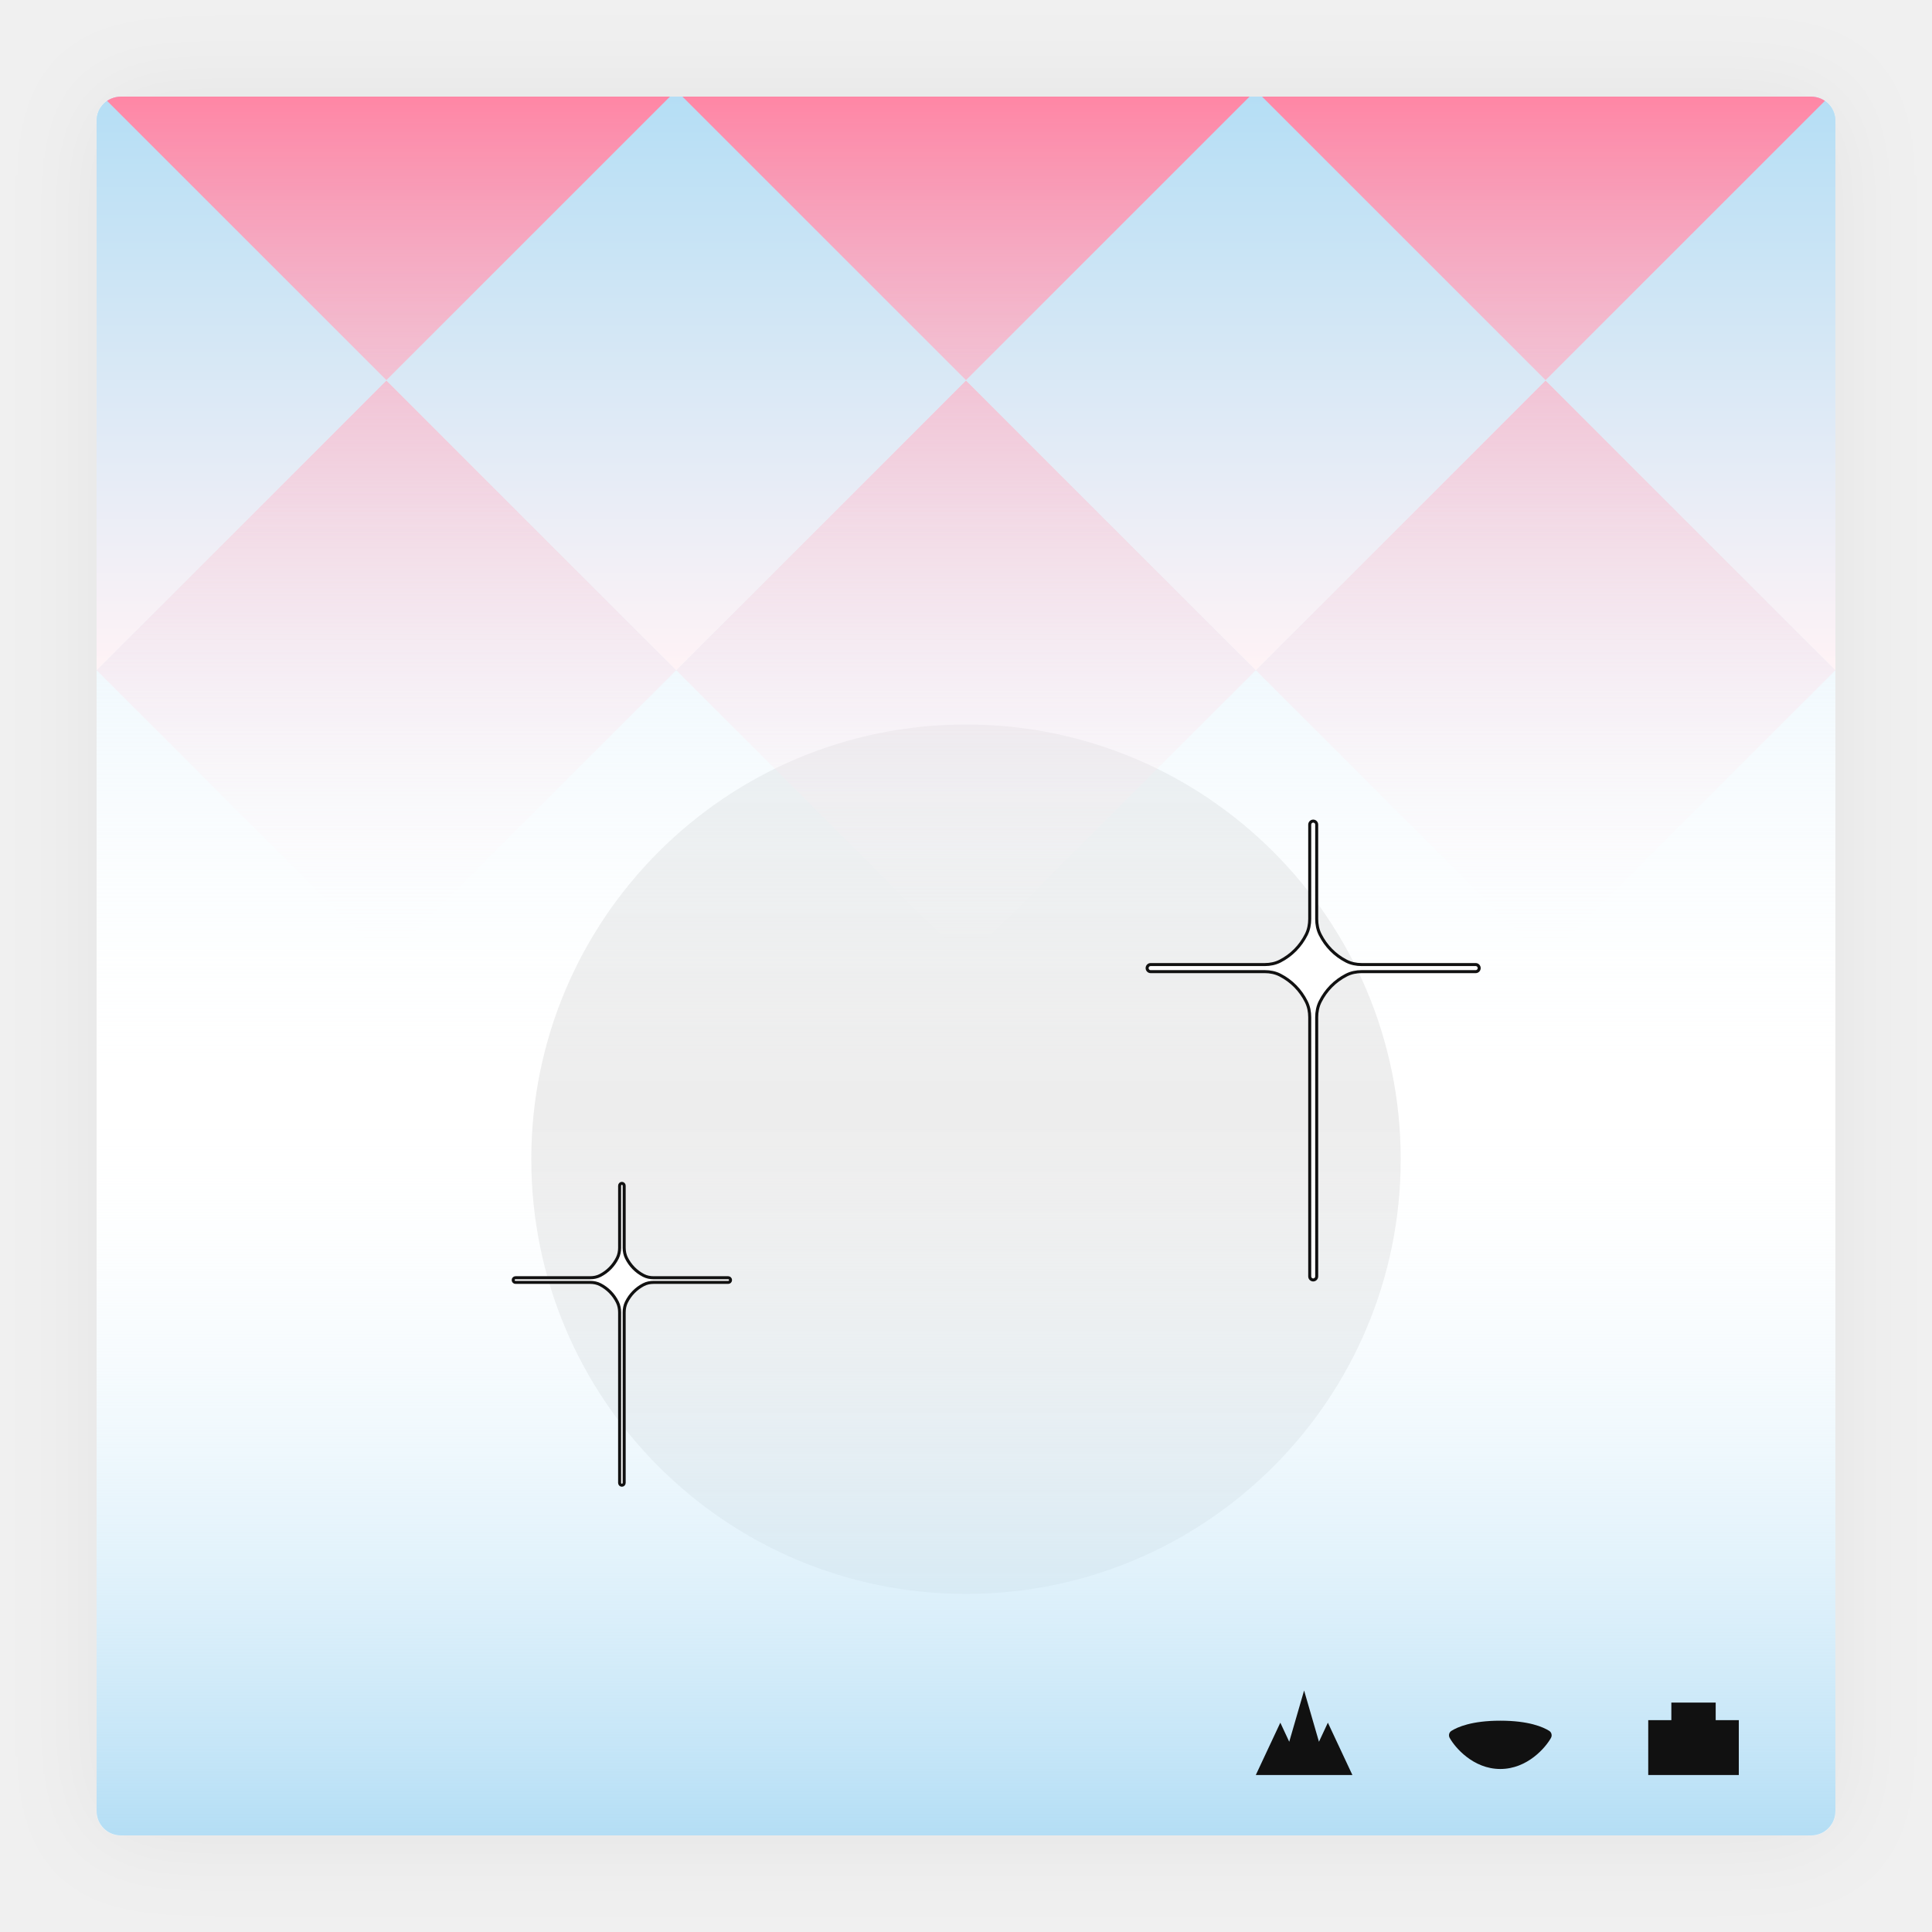
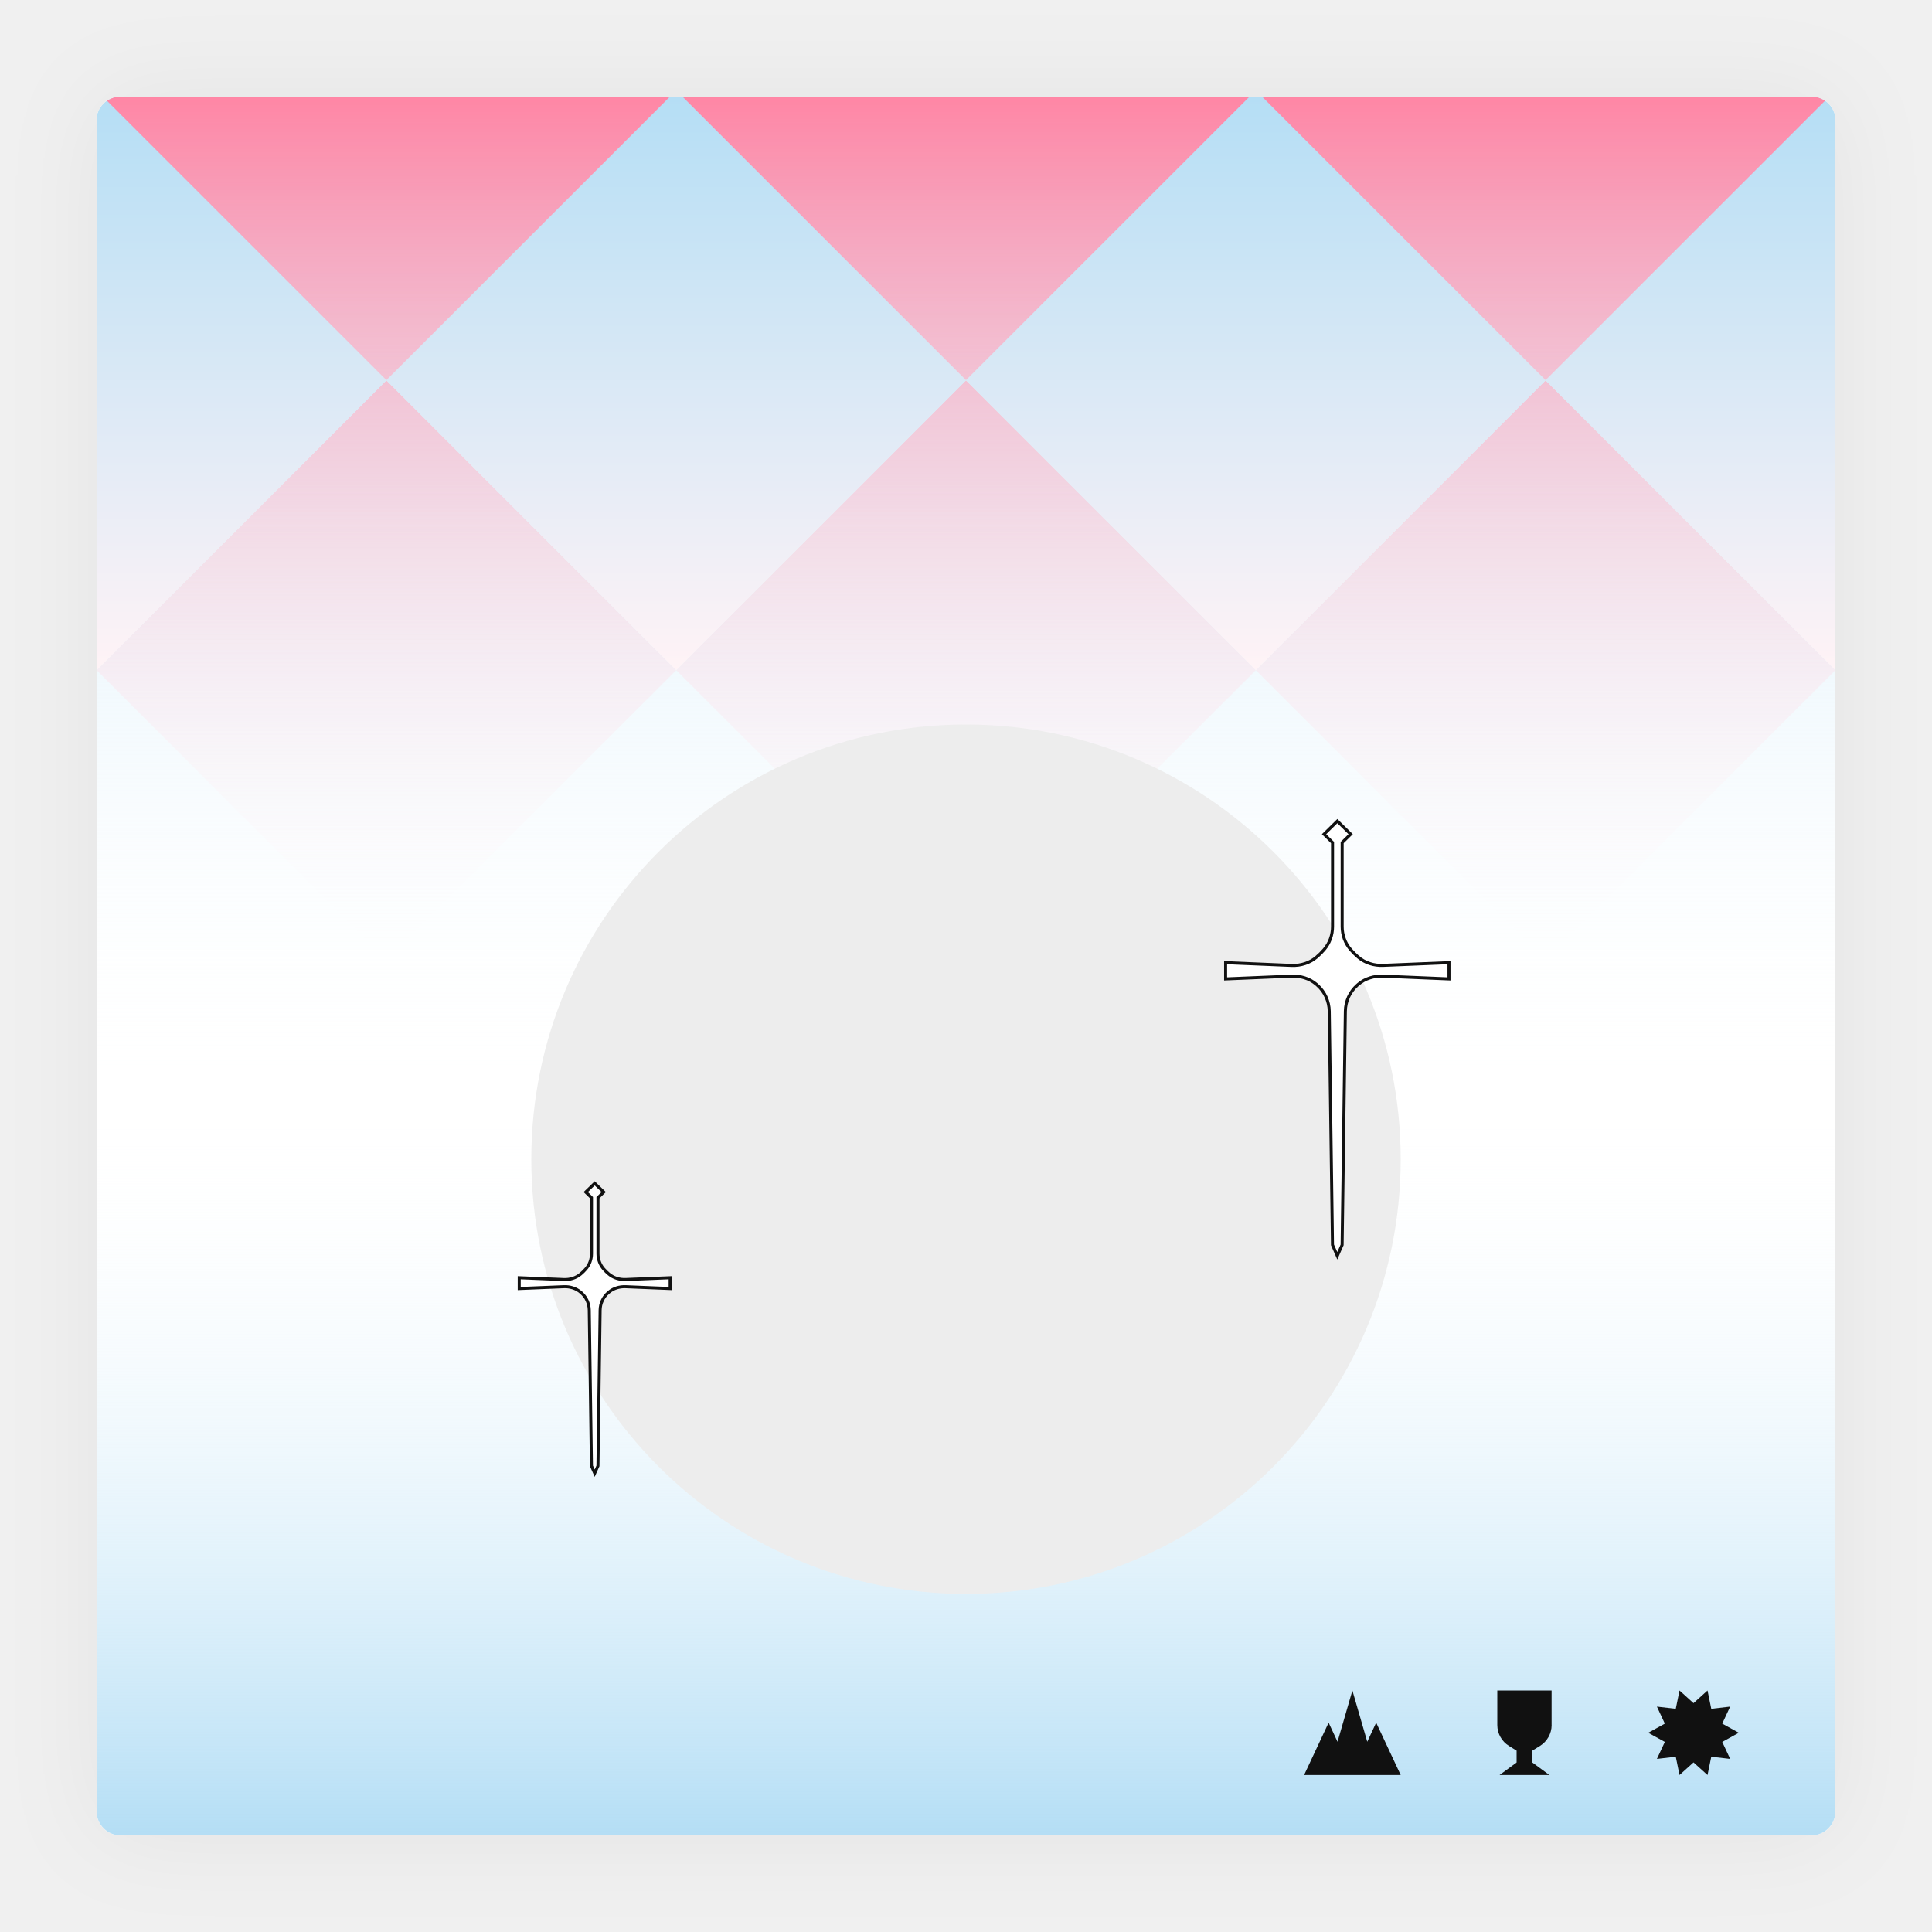
<svg xmlns="http://www.w3.org/2000/svg" width="320" height="320" viewBox="0 0 320 320" fill="none">
-   <g filter="url(#filter0_d_336_1074)">
-     <g clip-path="url(#clip0_336_1074)">
+   <g filter="url(#filter0_d_382_556)">
+     <g clip-path="url(#clip0_382_556)">
      <rect x="16" y="16" width="288" height="288" rx="4" fill="white" />
+       <rect x="16" y="184" width="288" height="120" fill="url(#paint0_linear_382_556)" />
+       <rect x="304" y="184" width="288" height="168" transform="rotate(-180 304 184)" fill="url(#paint1_linear_382_556)" />
+       <path fill-rule="evenodd" clip-rule="evenodd" d="M112 15L64 -33L16 15L64 63L16 111L64 159L112 111L160 159L208 111L256 159L304 111L256 63L304 15L256 -33L208 15L160 -33L112 15ZM160 63L208 15L256 63L208 111L160 63ZM160 63L112 15L64 63L112 111L160 63Z" fill="url(#paint2_linear_382_556)" />
+       <path fill-rule="evenodd" clip-rule="evenodd" d="M64 63L16 15L-32 63L16 111L64 63ZM160 63L112 15L64 63L112 111L160 63ZM256 63L208 111L160 63L208 15L256 63ZM256 63L304 15L352 63L304 111L256 63Z" fill="url(#paint3_linear_382_556)" />
      <circle cx="160" cy="192" r="72" fill="#EDEDED" />
-       <rect x="16" y="184" width="288" height="120" fill="url(#paint0_linear_336_1074)" />
-       <rect x="304" y="184" width="288" height="168" transform="rotate(-180 304 184)" fill="url(#paint1_linear_336_1074)" />
-       <path fill-rule="evenodd" clip-rule="evenodd" d="M112 15L64 -33L16 15L64 63L16 111L64 159L112 111L160 159L208 111L256 159L304 111L256 63L304 15L256 -33L208 15L160 -33L112 15ZM160 63L208 15L256 63L208 111L160 63ZM160 63L112 15L64 63L112 111L160 63Z" fill="url(#paint2_linear_336_1074)" />
-       <path fill-rule="evenodd" clip-rule="evenodd" d="M64 63L16 15L-32 63L16 111L64 63ZM160 63L112 15L64 63L112 111L160 63ZM256 63L208 111L160 63L208 15L256 63ZM256 63L304 15L352 63L304 111L256 63Z" fill="url(#paint3_linear_336_1074)" />
-       <path d="M244.423 159.761H225.523C224.649 159.761 223.766 159.589 222.985 159.184C221.108 158.218 219.606 156.692 218.655 154.787C218.256 153.993 218.086 153.097 218.086 152.209V136.586C218.086 136.259 217.823 136 217.508 136C217.194 136 216.931 136.267 216.931 136.586V152.209C216.931 153.097 216.761 153.993 216.362 154.787C215.411 156.692 213.909 158.218 212.032 159.184C211.251 159.589 210.368 159.761 209.494 159.761H190.577C190.255 159.761 190 160.029 190 160.348C190 160.667 190.263 160.934 190.577 160.934H209.494C210.368 160.934 211.251 161.106 212.032 161.512C213.909 162.477 215.411 164.003 216.362 165.909C216.761 166.702 216.931 167.598 216.931 168.486V211.414C216.931 211.741 217.194 212 217.508 212C217.823 212 218.086 211.733 218.086 211.414V168.486C218.086 167.598 218.256 166.702 218.655 165.909C219.606 164.003 221.108 162.477 222.985 161.512C223.766 161.106 224.649 160.934 225.523 160.934H244.423C244.745 160.934 245 160.667 245 160.348C245 160.029 244.737 159.761 244.423 159.761Z" fill="white" stroke="#111111" stroke-width="0.5" stroke-miterlimit="10" />
-       <path d="M120.622 211.632H108.252C107.679 211.632 107.101 211.519 106.59 211.252C105.362 210.617 104.378 209.613 103.756 208.36C103.495 207.838 103.383 207.248 103.383 206.664V196.386C103.383 196.17 103.211 196 103.006 196C102.8 196 102.628 196.176 102.628 196.386V206.664C102.628 207.248 102.517 207.838 102.255 208.36C101.633 209.613 100.649 210.617 99.421 211.252C98.91 211.519 98.332 211.632 97.76 211.632H85.378C85.167 211.632 85 211.808 85 212.018C85 212.228 85.172 212.404 85.378 212.404H97.76C98.332 212.404 98.91 212.517 99.421 212.784C100.649 213.419 101.633 214.423 102.255 215.677C102.517 216.199 102.628 216.788 102.628 217.373V245.614C102.628 245.83 102.8 246 103.006 246C103.211 246 103.383 245.824 103.383 245.614V217.373C103.383 216.788 103.495 216.199 103.756 215.677C104.378 214.423 105.362 213.419 106.59 212.784C107.101 212.517 107.679 212.404 108.252 212.404H120.622C120.833 212.404 121 212.228 121 212.018C121 211.808 120.828 211.632 120.622 211.632Z" fill="white" stroke="#111111" stroke-width="0.5" stroke-miterlimit="10" />
-       <path d="M219.938 285.329L218.462 288.491L216 280L213.538 288.491L212.062 285.329L208 294H211.938H215.876H216.117H220.054H224L219.938 285.329Z" fill="#111111" />
-       <path d="M256.602 286.686C255.587 286.048 253.206 285 248.501 285C243.787 285 241.416 286.048 240.401 286.686C240.002 286.933 239.888 287.448 240.116 287.857C240.97 289.4 243.986 293 248.501 293C253.016 293 256.032 289.4 256.886 287.857C257.114 287.448 256.99 286.933 256.602 286.686Z" fill="#111111" />
-       <path d="M284.172 284.907V282H276.828V284.907H273V294H288V284.907H284.172Z" fill="#111111" />
+       <path d="M224.949 158.52C226.08 159.488 227.577 159.96 229.074 159.896L240 159.448V162.136L229.058 161.68C227.585 161.624 226.113 162.064 224.998 163.008C224.933 163.064 224.86 163.12 224.795 163.184C223.558 164.28 222.859 165.84 222.834 167.48L222.297 206.192L221.5 208L220.703 206.192L220.166 167.48C220.141 165.848 219.442 164.28 218.205 163.184C218.14 163.128 218.067 163.064 218.002 163.008C216.887 162.056 215.415 161.616 213.942 161.68L203 162.136V159.448L213.942 159.904C215.447 159.968 216.936 159.496 218.067 158.528C218.514 158.144 218.937 157.728 219.32 157.28C220.231 156.224 220.711 154.872 220.711 153.488V139.552L219.303 138.168L221.508 136L223.713 138.168L222.305 139.552V153.48C222.305 154.864 222.785 156.216 223.697 157.272C224.079 157.72 224.502 158.136 224.949 158.52Z" fill="white" stroke="#111111" stroke-width="0.5" stroke-miterlimit="10" />
+       <path d="M100.831 211.013C101.595 211.659 102.606 211.973 103.618 211.931L111 211.632V213.424L103.607 213.12C102.612 213.083 101.617 213.376 100.864 214.005C100.82 214.043 100.77 214.08 100.726 214.123C99.891 214.853 99.418 215.893 99.401 216.987L99.039 242.795L98.5 244L97.961 242.795L97.599 216.987C97.582 215.899 97.109 214.853 96.274 214.123C96.23 214.085 96.18 214.043 96.136 214.005C95.383 213.371 94.388 213.077 93.393 213.12L86 213.424V211.632L93.393 211.936C94.41 211.979 95.416 211.664 96.18 211.019C96.483 210.763 96.769 210.485 97.027 210.187C97.642 209.483 97.967 208.581 97.967 207.659V198.368L97.016 197.445L98.505 196L99.995 197.445L99.044 198.368V207.653C99.044 208.576 99.368 209.477 99.984 210.181C100.243 210.48 100.528 210.757 100.831 211.013Z" fill="white" stroke="#111111" stroke-width="0.5" stroke-miterlimit="10" />
+       <path d="M227.938 285.329L226.462 288.491L224 280L221.538 288.491L220.062 285.329L216 294H219.938H223.876H224.117H228.054H232L227.938 285.329Z" fill="#111111" />
+       <path d="M256.993 285.723V280H248V285.723C248 287.128 248.726 288.429 249.927 289.176L251.198 289.965V291.924L248.37 294H256.63L253.802 291.924V289.965L255.073 289.176C256.267 288.429 257 287.128 257 285.723H256.993Z" fill="#111111" />
+       <path d="M280.5 282.097L282.819 280L283.439 283.031L286.569 282.671L285.258 285.488L288 287.003L285.258 288.519L286.569 291.329L283.439 290.969L282.819 294L280.5 291.91L278.181 294L277.561 290.969L274.438 291.329L275.749 288.519L273 287.003L275.749 285.488L274.438 282.671L277.561 283.031L278.181 280L280.5 282.097Z" fill="#111111" />
    </g>
  </g>
  <defs>
-     <filter id="filter0_d_336_1074" x="0" y="0" width="320" height="320" filterUnits="userSpaceOnUse" color-interpolation-filters="sRGB">
+     <filter id="filter0_d_382_556" x="0" y="0" width="320" height="320" filterUnits="userSpaceOnUse" color-interpolation-filters="sRGB">
      <feFlood flood-opacity="0" result="BackgroundImageFix" />
      <feColorMatrix in="SourceAlpha" type="matrix" values="0 0 0 0 0 0 0 0 0 0 0 0 0 0 0 0 0 0 127 0" result="hardAlpha" />
      <feOffset />
      <feGaussianBlur stdDeviation="8" />
      <feComposite in2="hardAlpha" operator="out" />
      <feColorMatrix type="matrix" values="0 0 0 0 0.067 0 0 0 0 0.067 0 0 0 0 0.067 0 0 0 0.05 0" />
-       <feBlend mode="normal" in2="BackgroundImageFix" result="effect1_dropShadow_336_1074" />
-       <feBlend mode="normal" in="SourceGraphic" in2="effect1_dropShadow_336_1074" result="shape" />
+       <feBlend mode="normal" in2="BackgroundImageFix" result="effect1_dropShadow_382_556" />
+       <feBlend mode="normal" in="SourceGraphic" in2="effect1_dropShadow_382_556" result="shape" />
    </filter>
-     <linearGradient id="paint0_linear_336_1074" x1="160" y1="184" x2="160" y2="304" gradientUnits="userSpaceOnUse">
+     <linearGradient id="paint0_linear_382_556" x1="160" y1="184" x2="160" y2="304" gradientUnits="userSpaceOnUse">
      <stop stop-color="white" stop-opacity="0" />
      <stop offset="1" stop-color="#B4DEF5" />
    </linearGradient>
-     <linearGradient id="paint1_linear_336_1074" x1="448" y1="184" x2="448" y2="352" gradientUnits="userSpaceOnUse">
+     <linearGradient id="paint1_linear_382_556" x1="448" y1="184" x2="448" y2="352" gradientUnits="userSpaceOnUse">
      <stop stop-color="white" stop-opacity="0" />
      <stop offset="1" stop-color="#B4DEF5" />
    </linearGradient>
-     <linearGradient id="paint2_linear_336_1074" x1="160" y1="16" x2="160" y2="159" gradientUnits="userSpaceOnUse">
+     <linearGradient id="paint2_linear_382_556" x1="160" y1="16" x2="160" y2="159" gradientUnits="userSpaceOnUse">
      <stop stop-color="#FF86A5" />
      <stop offset="1" stop-color="white" stop-opacity="0" />
    </linearGradient>
-     <linearGradient id="paint3_linear_336_1074" x1="160" y1="15" x2="160" y2="111" gradientUnits="userSpaceOnUse">
+     <linearGradient id="paint3_linear_382_556" x1="160" y1="15" x2="160" y2="111" gradientUnits="userSpaceOnUse">
      <stop stop-color="#B4DEF5" />
      <stop offset="1" stop-color="#FFF3F6" />
    </linearGradient>
-     <clipPath id="clip0_336_1074">
+     <clipPath id="clip0_382_556">
      <rect x="16" y="16" width="288" height="288" rx="4" fill="white" />
    </clipPath>
  </defs>
</svg>
